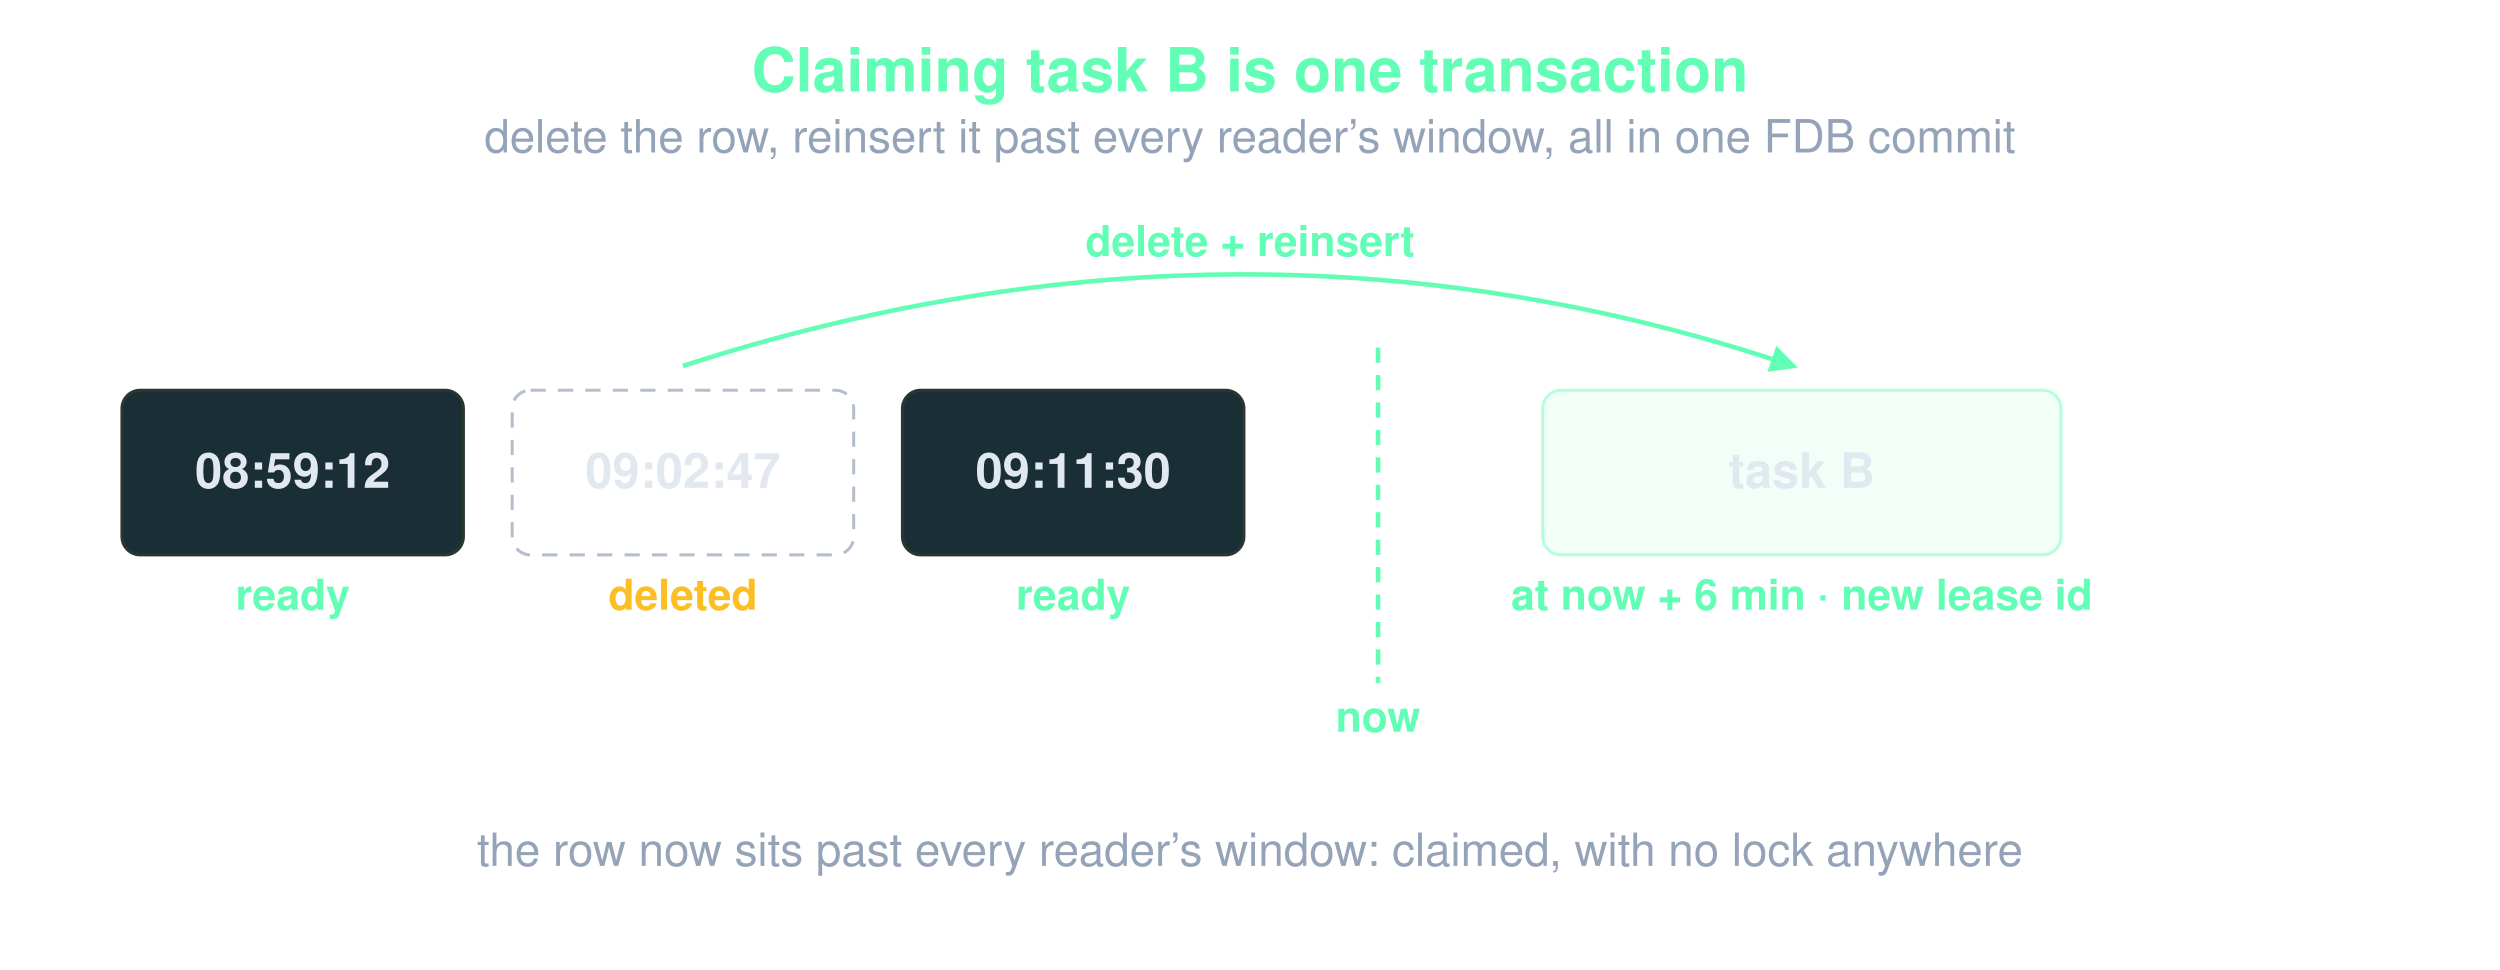
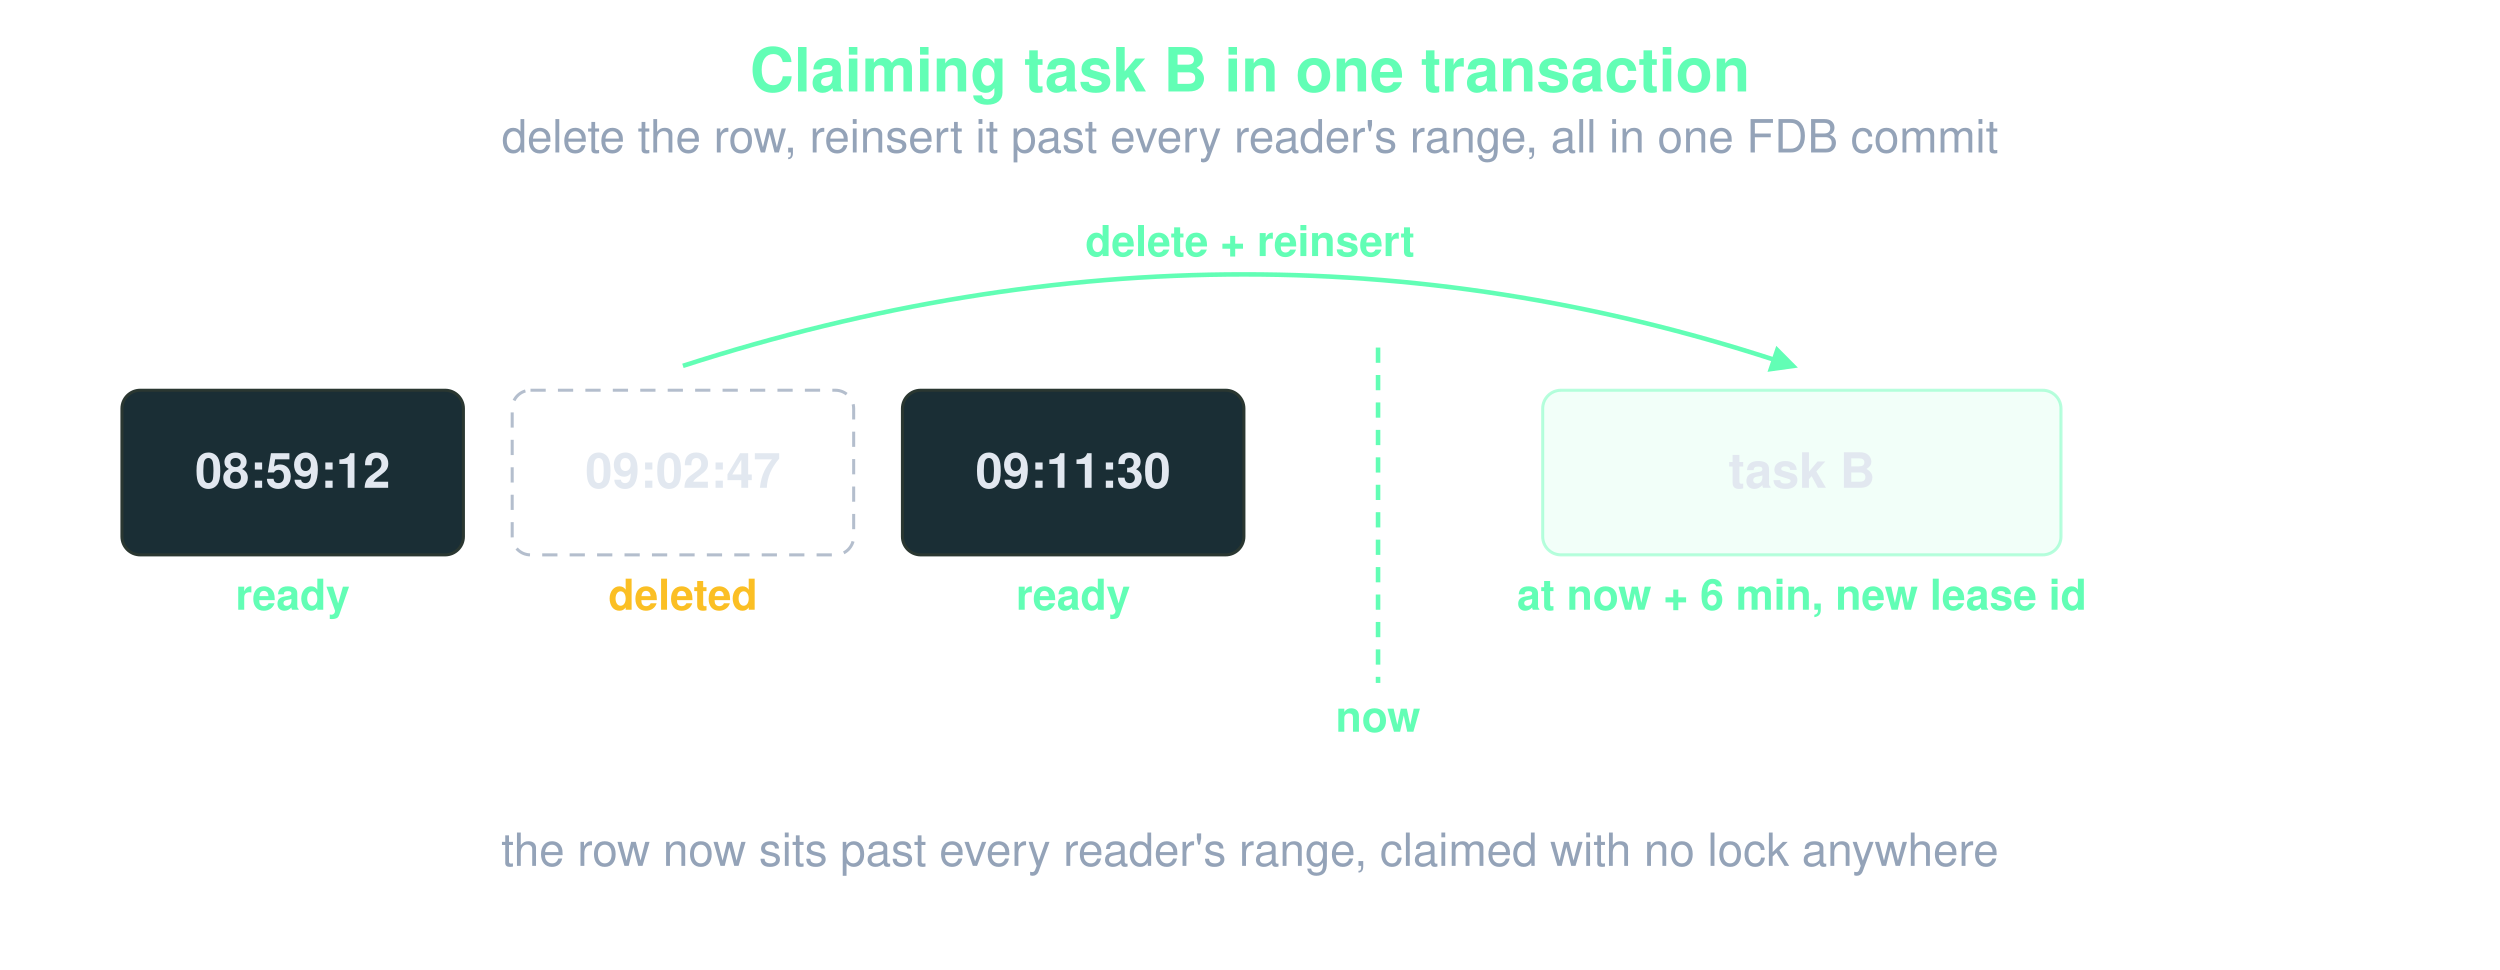
<svg xmlns="http://www.w3.org/2000/svg" viewBox="0 0 820 318" width="820" height="318" preserveAspectRatio="xMidYMid meet" style="background: transparent">
  <style>
    text {
      font-family: "Hanken Grotesk", system-ui, -apple-system, "Segoe UI",
        Helvetica, Arial, sans-serif;
    }
    .title { font-size: 20px; fill: #62feb5; font-weight: 600; }
    .sub { font-size: 15px; fill: #94a3b8; }
    .label { font-size: 16px; fill: #e2e8f0; font-weight: 600; }
    .small { font-size: 14px; fill: #bac1be; }
    .edge { font-size: 14px; fill: #94a3b8; font-weight: 500; }
    .pass-edge { font-size: 14px; fill: #62feb5; font-weight: 600; }
    .fail-edge { font-size: 14px; fill: #fbbf24; font-weight: 600; }
    .box { rx: 6; ry: 6; fill: #1a2e35; stroke: #2a3731; stroke-width: 1; }
    .ghost-box { rx: 6; ry: 6; fill: none; stroke: #94a3b8; stroke-width: 1; stroke-dasharray: 5 4; opacity: 0.7; }
    .hi-box { rx: 6; ry: 6; fill: rgba(98, 254, 181, 0.08); stroke: rgba(98, 254, 181, 0.45); stroke-width: 1; }
    .arrow { stroke: #94a3b8; stroke-width: 1.5; fill: none; }
    .pass-arrow { stroke: #62feb5; stroke-width: 1.5; fill: none; }
    .fail-arrow { stroke: #fbbf24; stroke-width: 1.5; fill: none; }
    .cursor { stroke: #62feb5; stroke-width: 1.5; stroke-dasharray: 5 4; }
    .leader { stroke-width: 1; stroke-dasharray: 3 3; }
  </style>
  <defs>
    <marker id="arrowhead" viewBox="0 0 10 10" refX="8" refY="5" markerWidth="6" markerHeight="6" orient="auto">
      <path d="M0,0 L10,5 L0,10 z" fill="#94a3b8" />
    </marker>
    <marker id="arrowhead-pass" viewBox="0 0 10 10" refX="8" refY="5" markerWidth="6" markerHeight="6" orient="auto">
      <path d="M0,0 L10,5 L0,10 z" fill="#62feb5" />
    </marker>
    <marker id="arrowhead-fail" viewBox="0 0 10 10" refX="8" refY="5" markerWidth="6" markerHeight="6" orient="auto">
      <path d="M0,0 L10,5 L0,10 z" fill="#fbbf24" />
    </marker>
  </defs>
-   <text x="410" y="30" text-anchor="middle" class="title">Claiming task B is one transaction</text>
-   <text x="410" y="50" text-anchor="middle" class="sub">delete the row, reinsert it past every reader’s window, all in one FDB commit</text>
+   <text x="410" y="30" text-anchor="middle" class="title">Claiming task B in one transaction</text>
+   <text x="410" y="50" text-anchor="middle" class="sub">delete the row, reinsert it past every reader's range, all in one FDB commit</text>
  <g transform="translate(0,16)">
    <rect x="40" y="112" width="112" height="54" class="box" />
    <text x="96.0" y="144.0" text-anchor="middle" class="label">08:59:12</text>
    <text x="96.0" y="184" text-anchor="middle" class="pass-edge">ready</text>
    <rect x="168" y="112" width="112" height="54" class="ghost-box" />
    <text x="224.0" y="144.0" text-anchor="middle" class="label">09:02:47</text>
    <text x="224.0" y="184" text-anchor="middle" class="fail-edge">deleted</text>
    <rect x="296" y="112" width="112" height="54" class="box" />
    <text x="352.0" y="144.0" text-anchor="middle" class="label">09:11:30</text>
    <text x="352.0" y="184" text-anchor="middle" class="pass-edge">ready</text>
    <line x1="452" y1="98" x2="452" y2="208" class="cursor" />
    <text x="452" y="224" text-anchor="middle" class="pass-edge">now</text>
    <rect x="506" y="112" width="170" height="54" class="hi-box" />
    <text x="591.0" y="144.0" text-anchor="middle" class="label">task B</text>
-     <text x="591.0" y="184" text-anchor="middle" class="pass-edge">at now + 6 min · new lease id</text>
+     <text x="591.0" y="184" text-anchor="middle" class="pass-edge">at now + 6 min, new lease id</text>
    <path d="M224,104 Q 410,44 588,104" class="pass-arrow" marker-end="url(#arrowhead-pass)" />
    <text x="410" y="68" text-anchor="middle" class="pass-edge">delete + reinsert</text>
-     <text x="410" y="268" text-anchor="middle" class="sub">the row now sits past every reader’s window: claimed, with no lock anywhere</text>
+     <text x="410" y="268" text-anchor="middle" class="sub">the row now sits past every reader's range, claimed with no lock anywhere</text>
  </g>
</svg>
